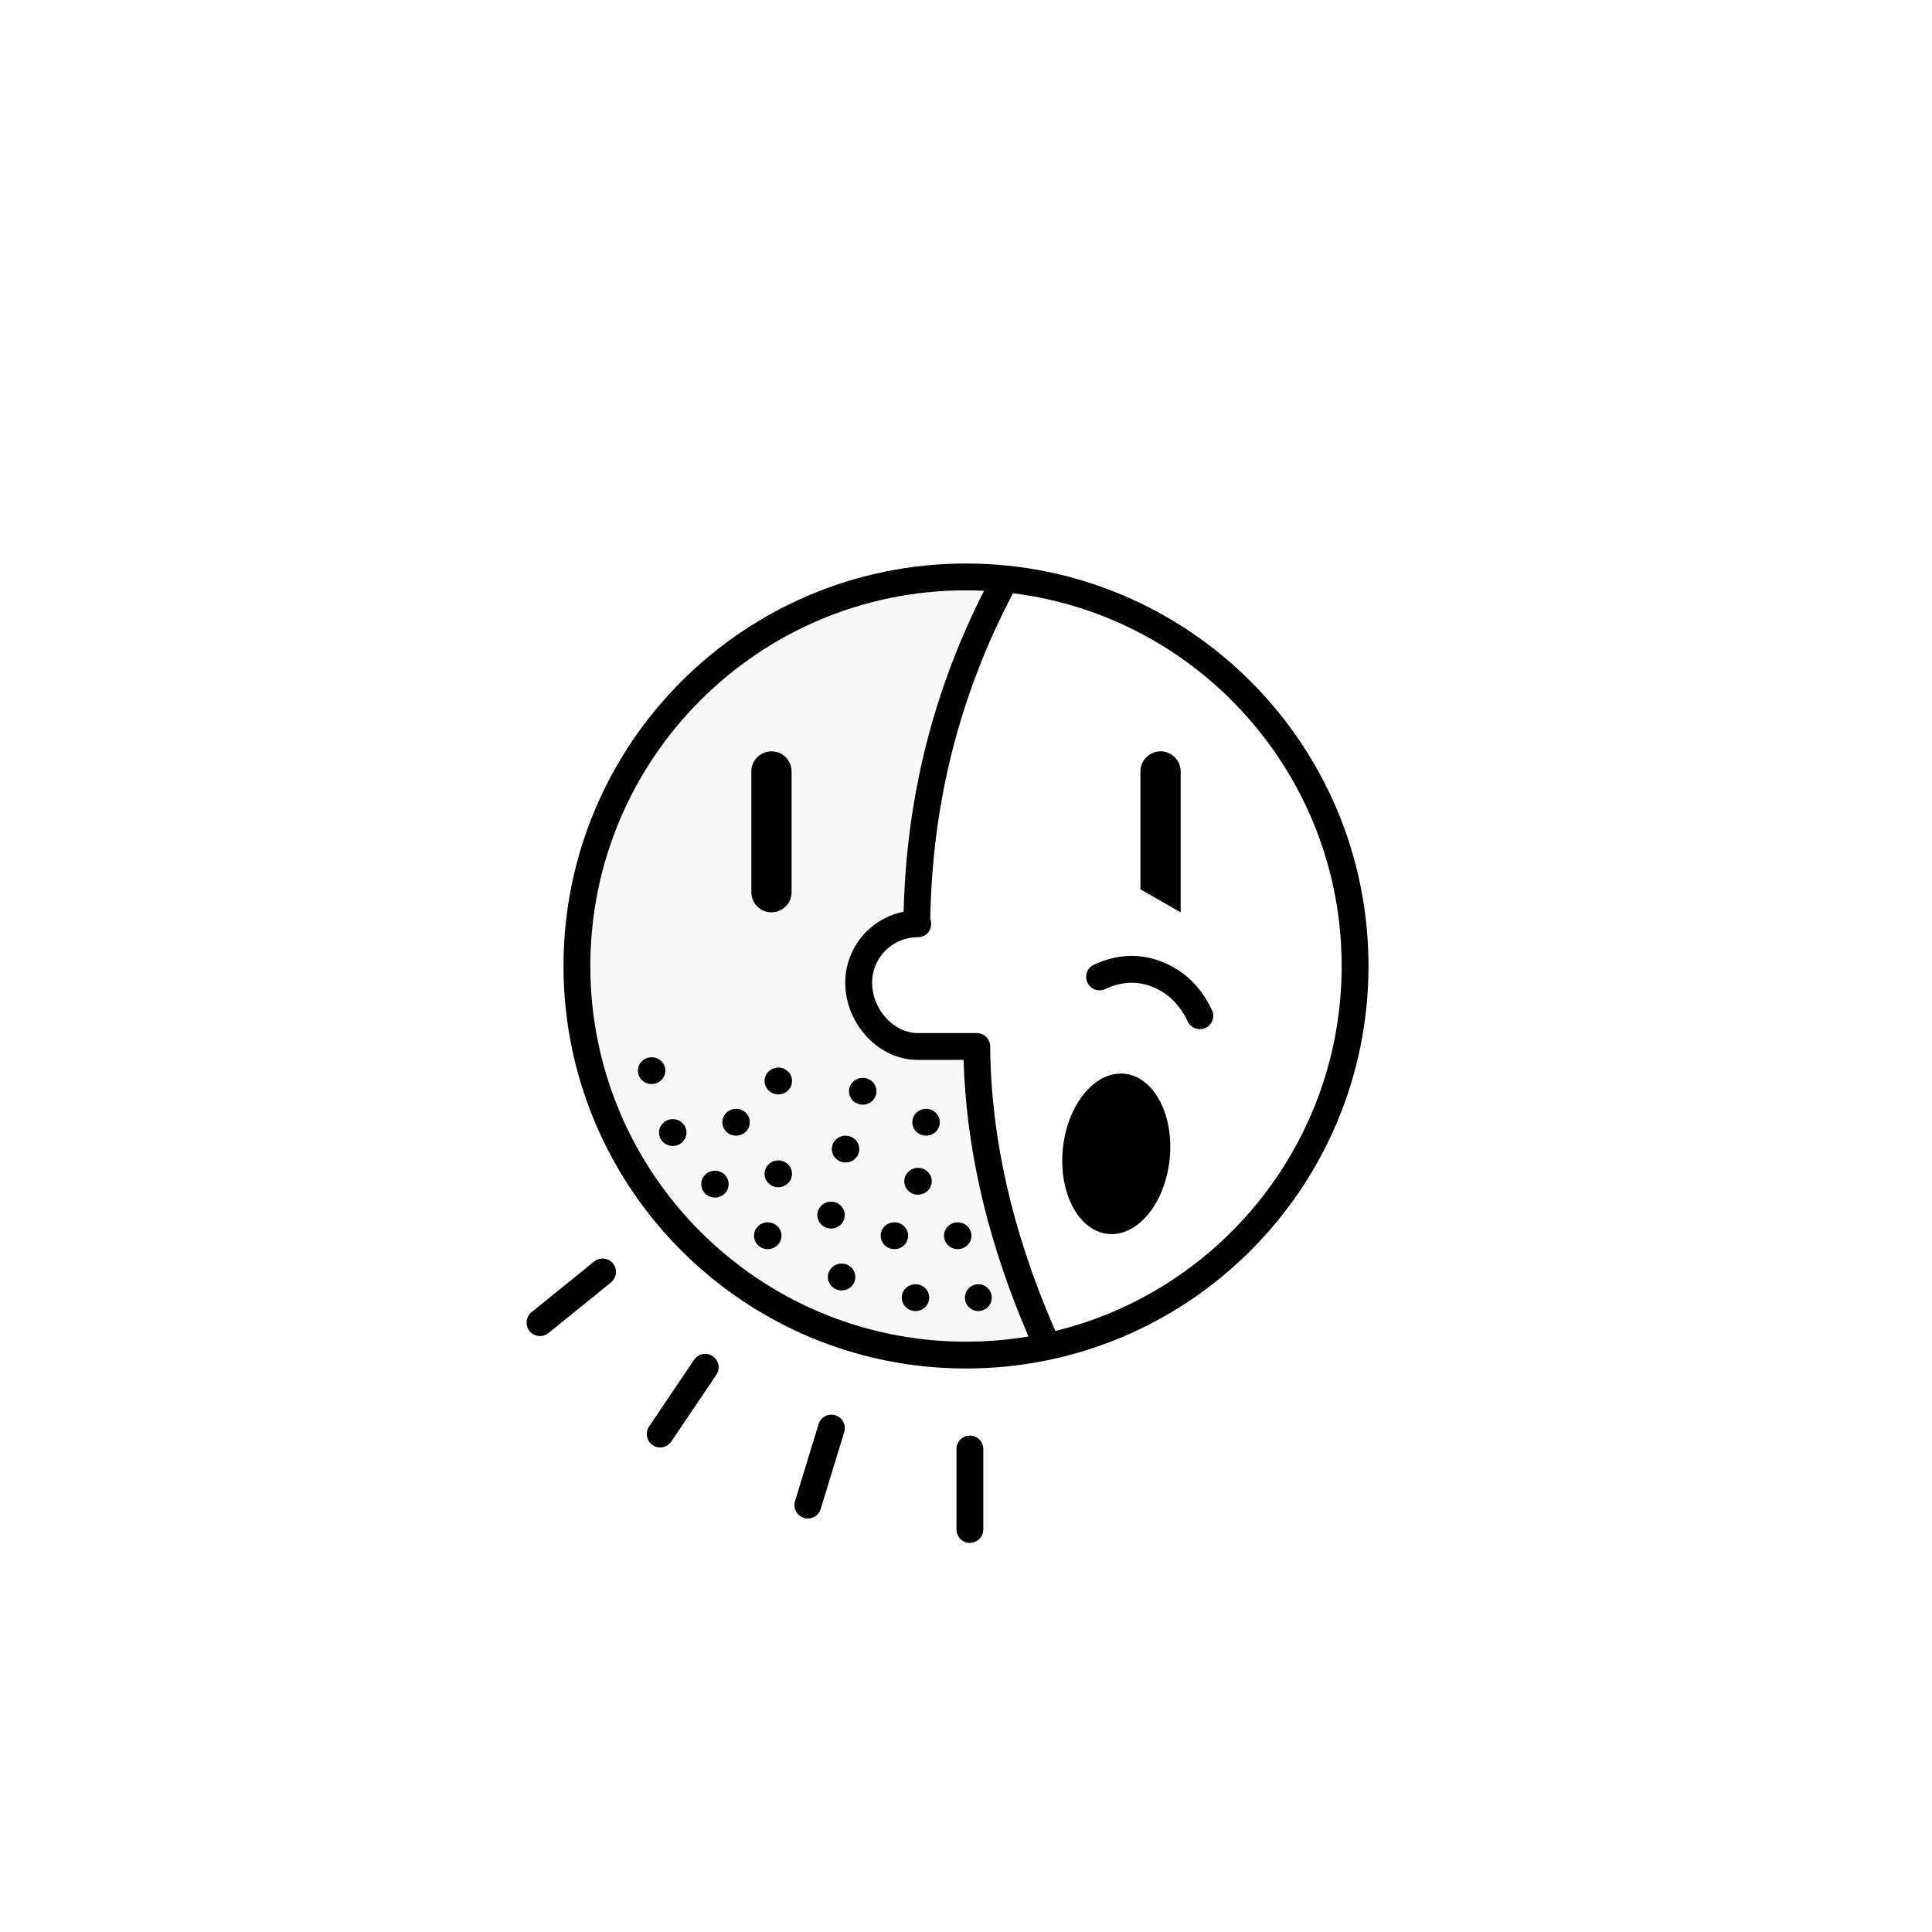
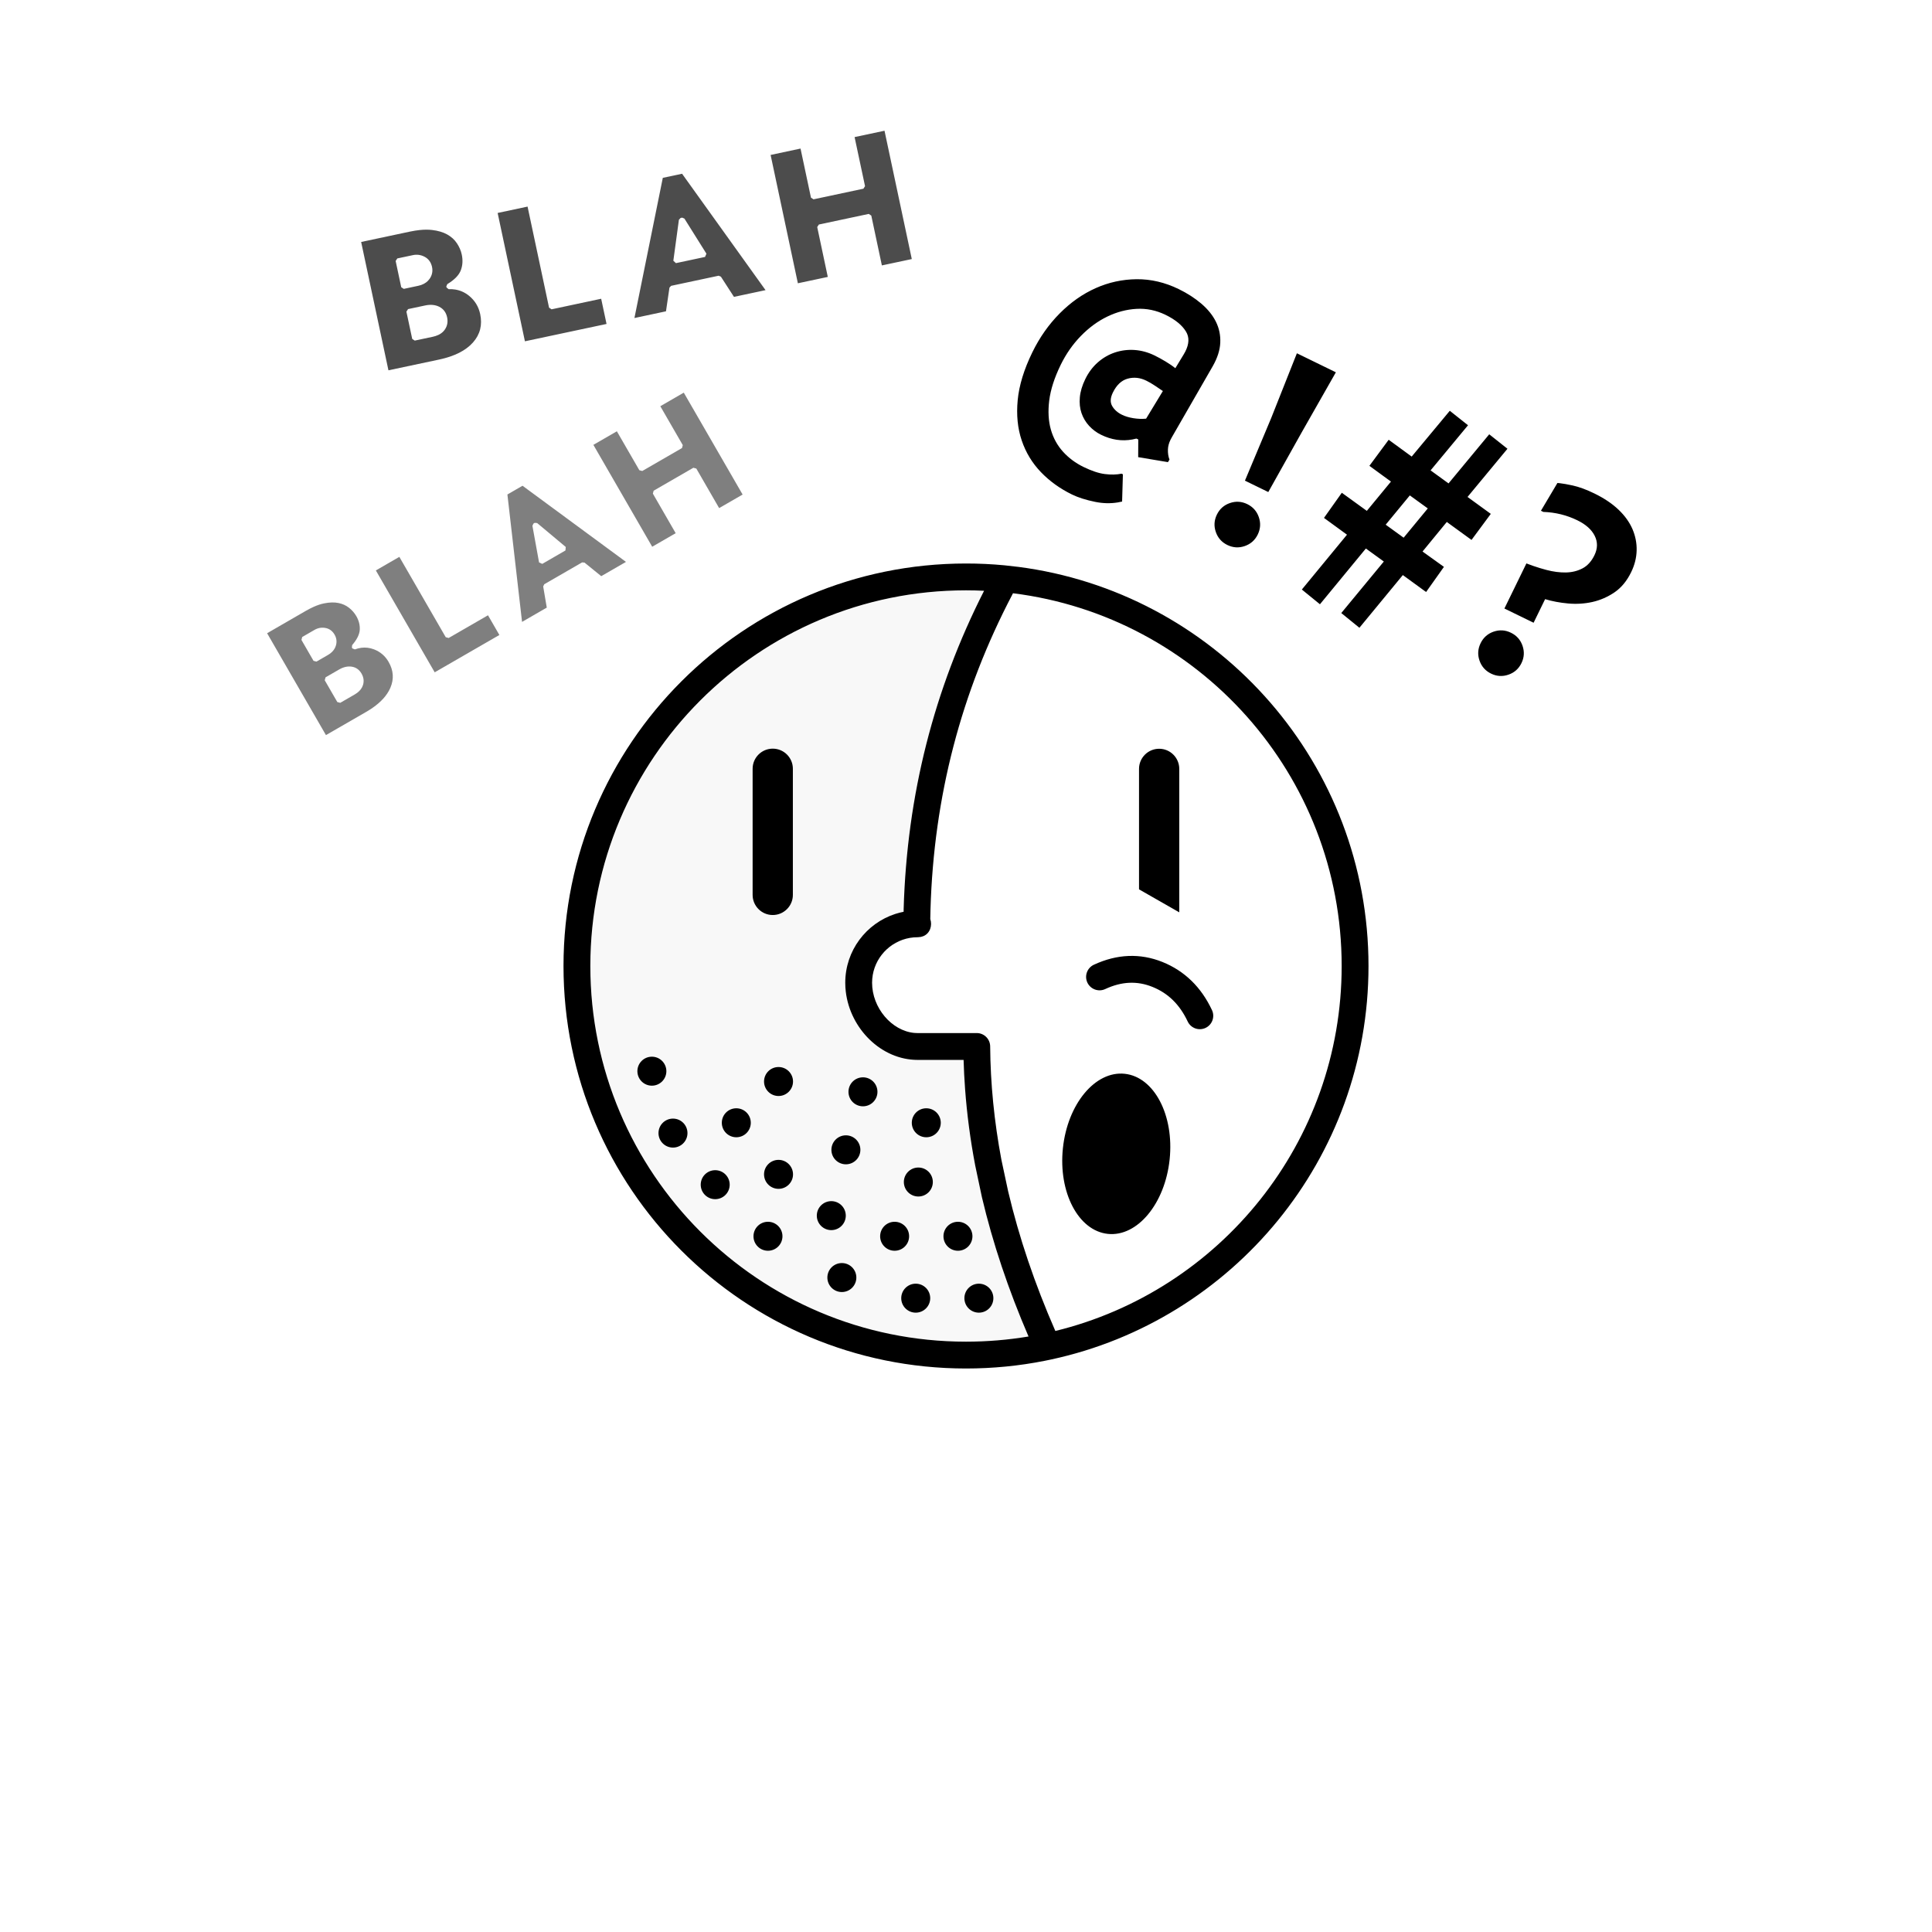
- <svg xmlns="http://www.w3.org/2000/svg" id="avatar" width="72px" height="72px" viewBox="0 0 72 72" version="1.1">
+ <svg xmlns="http://www.w3.org/2000/svg" id="avatar" width="90px" height="90px" viewBox="0 0 90 90" version="1.1">
  <g id="avatar.words" stroke="none" stroke-width="1" fill="none" fill-rule="evenodd">
-     <path d="M36,21 C44.284,21 51,27.716 51,36 C51,44.284 44.284,51 36,51 C27.716,51 21,44.284 21,36 C21,27.716 27.716,21 36,21 Z M36,22 C28.268,22 22,28.268 22,36 C22,43.732 28.268,50 36,50 C36.794,50 37.572,49.934 38.329,49.807 C36.898,46.483 36.099,43.235 35.933,40.065 L35.909,39.499 L34.2,39.5 C32.782,39.5 31.591,38.236 31.505,36.792 L31.5,36.624 C31.5,35.364 32.366,34.306 33.535,34.01 L33.675,33.979 L33.678,33.855 C33.803,29.62 34.805,25.693 36.673,22.016 C36.451,22.005 36.226,22 36,22 Z M37.752,22.109 L37.95,21.739 C35.904,25.488 34.81,29.502 34.678,33.863 L34.669,34.248 L34.675,34.262 C34.758,34.525 34.637,34.857 34.309,34.918 L34.187,34.928 L34.053,34.934 C33.231,35.004 32.576,35.658 32.506,36.478 L32.5,36.624 C32.5,37.557 33.226,38.41 34.066,38.493 L34.2,38.5 L36.401,38.5 C36.675,38.5 36.899,38.721 36.901,38.996 C36.927,42.379 37.715,45.866 39.268,49.461 L39.33,49.601 C45.454,48.107 50,42.584 50,36 C50,28.861 44.657,22.971 37.752,22.109 Z M34.118,47.859 C34.401,47.859 34.63,48.083 34.63,48.359 C34.63,48.635 34.401,48.859 34.118,48.859 C33.836,48.859 33.607,48.635 33.607,48.359 C33.607,48.083 33.836,47.859 34.118,47.859 Z M36.46,47.859 C36.736,47.859 36.96,48.083 36.96,48.359 C36.96,48.635 36.736,48.859 36.46,48.859 C36.184,48.859 35.96,48.635 35.96,48.359 C35.96,48.083 36.184,47.859 36.46,47.859 Z M31.365,47.09 C31.647,47.09 31.876,47.314 31.876,47.59 C31.876,47.866 31.647,48.09 31.365,48.09 C31.082,48.09 30.853,47.866 30.853,47.59 C30.853,47.314 31.082,47.09 31.365,47.09 Z M28.611,45.552 C28.894,45.552 29.123,45.776 29.123,46.052 C29.123,46.328 28.894,46.552 28.611,46.552 C28.329,46.552 28.1,46.328 28.1,46.052 C28.1,45.776 28.329,45.552 28.611,45.552 Z M35.691,45.552 C35.974,45.552 36.203,45.776 36.203,46.052 C36.203,46.328 35.974,46.552 35.691,46.552 C35.409,46.552 35.18,46.328 35.18,46.052 C35.18,45.776 35.409,45.552 35.691,45.552 Z M33.331,45.552 C33.614,45.552 33.843,45.776 33.843,46.052 C33.843,46.328 33.614,46.552 33.331,46.552 C33.049,46.552 32.82,46.328 32.82,46.052 C32.82,45.776 33.049,45.552 33.331,45.552 Z M41.782,40.009 L41.914,40.016 C43.012,40.132 43.762,41.561 43.589,43.209 C43.416,44.857 42.385,46.099 41.286,45.984 C40.188,45.868 39.438,44.439 39.611,42.791 C39.784,41.143 40.815,39.901 41.914,40.016 Z M30.971,44.783 C31.254,44.783 31.483,45.007 31.483,45.283 C31.483,45.559 31.254,45.783 30.971,45.783 C30.689,45.783 30.46,45.559 30.46,45.283 C30.46,45.007 30.689,44.783 30.971,44.783 Z M26.645,43.63 C26.927,43.63 27.156,43.853 27.156,44.13 C27.156,44.406 26.927,44.63 26.645,44.63 C26.362,44.63 26.133,44.406 26.133,44.13 C26.133,43.853 26.362,43.63 26.645,43.63 Z M34.211,43.523 C34.494,43.523 34.723,43.746 34.723,44.023 C34.723,44.299 34.494,44.523 34.211,44.523 C33.929,44.523 33.7,44.299 33.7,44.023 C33.7,43.746 33.929,43.523 34.211,43.523 Z M29.005,43.245 C29.287,43.245 29.516,43.469 29.516,43.745 C29.516,44.021 29.287,44.245 29.005,44.245 C28.722,44.245 28.493,44.021 28.493,43.745 C28.493,43.469 28.722,43.245 29.005,43.245 Z M31.511,42.323 C31.794,42.323 32.023,42.546 32.023,42.823 C32.023,43.099 31.794,43.323 31.511,43.323 C31.229,43.323 31,43.099 31,42.823 C31,42.546 31.229,42.323 31.511,42.323 Z M27.431,41.323 C27.714,41.323 27.943,41.546 27.943,41.823 C27.943,42.099 27.714,42.323 27.431,42.323 C27.149,42.323 26.92,42.099 26.92,41.823 C26.92,41.546 27.149,41.323 27.431,41.323 Z M34.511,41.323 C34.794,41.323 35.023,41.546 35.023,41.823 C35.023,42.099 34.794,42.323 34.511,42.323 C34.229,42.323 34,42.099 34,41.823 C34,41.546 34.229,41.323 34.511,41.323 Z M32.151,40.169 C32.434,40.169 32.663,40.393 32.663,40.669 C32.663,40.945 32.434,41.169 32.151,41.169 C31.869,41.169 31.64,40.945 31.64,40.669 C31.64,40.393 31.869,40.169 32.151,40.169 Z M29.005,39.785 C29.287,39.785 29.516,40.008 29.516,40.285 C29.516,40.561 29.287,40.785 29.005,40.785 C28.722,40.785 28.493,40.561 28.493,40.285 C28.493,40.008 28.722,39.785 29.005,39.785 Z M24.285,39.4 C24.567,39.4 24.796,39.624 24.796,39.9 C24.796,40.176 24.567,40.4 24.285,40.4 C24.002,40.4 23.773,40.176 23.773,39.9 C23.773,39.624 24.002,39.4 24.285,39.4 Z M40.765,35.953 C41.627,35.552 42.49,35.516 43.323,35.851 C44.145,36.182 44.764,36.786 45.167,37.642 C45.284,37.892 45.177,38.19 44.927,38.307 C44.677,38.425 44.379,38.318 44.262,38.068 C43.964,37.435 43.532,37.013 42.95,36.779 C42.379,36.549 41.803,36.574 41.187,36.86 C40.936,36.976 40.639,36.867 40.523,36.617 C40.406,36.367 40.515,36.069 40.765,35.953 Z M43.25,28 C43.664,28 44,28.336 44,28.75 L44,34 L42.5,33.143 L42.5,28.75 C42.5,28.336 42.836,28 43.25,28 Z M28.75,28 C29.164,28 29.5,28.336 29.5,28.75 L29.5,33.25 C29.5,33.664 29.164,34 28.75,34 C28.336,34 28,33.664 28,33.25 L28,28.75 C28,28.336 28.336,28 28.75,28 Z M36.145,53.5 C36.421,53.5 36.645,53.724 36.645,54 L36.645,57 C36.645,57.276 36.421,57.5 36.145,57.5 C35.869,57.5 35.645,57.276 35.645,57 L35.645,54 C35.645,53.724 35.869,53.5 36.145,53.5 Z M31.13,52.743 C31.394,52.824 31.542,53.104 31.462,53.368 L30.584,56.237 C30.504,56.501 30.224,56.649 29.96,56.568 C29.696,56.488 29.547,56.208 29.628,55.944 L30.505,53.075 C30.586,52.811 30.866,52.663 31.13,52.743 Z M26.561,50.54 C26.789,50.695 26.85,51.006 26.695,51.235 L25.018,53.722 C24.863,53.951 24.553,54.011 24.324,53.857 C24.095,53.702 24.034,53.391 24.189,53.162 L25.866,50.675 C26.021,50.446 26.332,50.386 26.561,50.54 Z M22.845,47.088 C23.018,47.302 22.985,47.617 22.771,47.791 L20.439,49.679 C20.225,49.853 19.91,49.82 19.736,49.605 C19.562,49.39 19.595,49.075 19.81,48.902 L22.141,47.014 C22.356,46.84 22.671,46.873 22.845,47.088 Z M25.071,41.707 C25.354,41.707 25.583,41.931 25.583,42.207 C25.583,42.483 25.354,42.707 25.071,42.707 C24.789,42.707 24.56,42.483 24.56,42.207 C24.56,41.931 24.789,41.707 25.071,41.707 Z" id="Oval-3" fill="#000000" />
-     <path d="M36,22 C28.268,22 22,28.268 22,36 C22,43.732 28.268,50 36,50 C36.794,50 37.572,49.934 38.329,49.807 C36.898,46.483 36.099,43.235 35.933,40.065 L35.909,39.499 L34.2,39.5 C32.782,39.5 31.591,38.236 31.505,36.792 L31.5,36.624 C31.5,35.364 32.366,34.306 33.535,34.01 L33.675,33.979 L33.678,33.855 C33.803,29.62 34.805,25.693 36.673,22.016 C36.451,22.005 36.226,22 36,22 Z" id="Path" fill="#000000" fill-rule="nonzero" opacity="0.03" />
+     <path d="M45,26.25 C45.603,26.25 46.2,26.278 46.788,26.334 L47.459,26.41 L47.836,26.463 C56.846,27.83 63.75,35.609 63.75,45 C63.75,53.991 57.421,61.505 48.975,63.328 L48.655,63.394 C47.473,63.628 46.251,63.75 45,63.75 C34.645,63.75 26.25,55.355 26.25,45 C26.25,34.645 34.645,26.25 45,26.25 Z M45,27.5 C35.335,27.5 27.5,35.335 27.5,45 C27.5,54.665 35.335,62.5 45,62.5 C45.993,62.5 46.966,62.417 47.913,62.259 C46.969,60.068 46.245,57.904 45.741,55.768 L45.43,54.298 C45.201,53.098 45.044,51.908 44.957,50.726 L44.914,50.038 L44.888,49.374 L42.75,49.375 C41.045,49.375 39.604,47.914 39.4,46.197 L39.381,45.99 L39.375,45.78 C39.375,44.28 40.356,43.009 41.713,42.572 L41.919,42.513 L42.094,42.474 L42.096,42.335 C42.251,37.036 43.504,32.122 45.842,27.521 C45.564,27.507 45.283,27.5 45,27.5 Z M47.19,27.636 L47.159,27.695 C44.776,32.24 43.502,37.096 43.346,42.352 L43.336,42.811 C43.437,43.114 43.329,43.479 43.012,43.61 L42.898,43.645 L42.769,43.659 L42.567,43.667 C41.6,43.75 40.818,44.479 40.656,45.419 L40.633,45.597 L40.625,45.78 C40.625,46.947 41.532,48.013 42.583,48.117 L42.75,48.125 L45.501,48.124 C45.844,48.124 46.123,48.401 46.126,48.745 C46.139,50.483 46.314,52.243 46.649,54.026 L46.964,55.499 C47.467,57.634 48.2,59.802 49.162,62.002 C56.819,60.133 62.5,53.23 62.5,45 C62.5,36.077 55.821,28.713 47.19,27.636 Z M42.658,59.799 C43.031,59.799 43.333,60.101 43.333,60.474 C43.333,60.847 43.031,61.149 42.658,61.149 C42.286,61.149 41.983,60.847 41.983,60.474 C41.983,60.101 42.286,59.799 42.658,59.799 Z M45.6,59.799 C45.973,59.799 46.275,60.101 46.275,60.474 C46.275,60.847 45.973,61.149 45.6,61.149 C45.227,61.149 44.925,60.847 44.925,60.474 C44.925,60.101 45.227,59.799 45.6,59.799 Z M39.217,58.838 C39.589,58.838 39.892,59.14 39.892,59.513 C39.892,59.886 39.589,60.188 39.217,60.188 C38.844,60.188 38.542,59.886 38.542,59.513 C38.542,59.14 38.844,58.838 39.217,58.838 Z M35.775,56.915 C36.148,56.915 36.45,57.217 36.45,57.59 C36.45,57.963 36.148,58.265 35.775,58.265 C35.402,58.265 35.1,57.963 35.1,57.59 C35.1,57.217 35.402,56.915 35.775,56.915 Z M44.625,56.915 C44.998,56.915 45.3,57.217 45.3,57.59 C45.3,57.963 44.998,58.265 44.625,58.265 C44.252,58.265 43.95,57.963 43.95,57.59 C43.95,57.217 44.252,56.915 44.625,56.915 Z M41.675,56.915 C42.048,56.915 42.35,57.217 42.35,57.59 C42.35,57.963 42.048,58.265 41.675,58.265 C41.302,58.265 41,57.963 41,57.59 C41,57.217 41.302,56.915 41.675,56.915 Z M52.25,50.012 L52.392,50.021 C53.765,50.165 54.703,51.952 54.486,54.011 C54.27,56.071 52.981,57.624 51.608,57.479 C50.235,57.335 49.297,55.548 49.514,53.489 C49.73,51.429 51.019,49.876 52.392,50.021 Z M38.725,55.954 C39.098,55.954 39.4,56.256 39.4,56.629 C39.4,57.002 39.098,57.304 38.725,57.304 C38.352,57.304 38.05,57.002 38.05,56.629 C38.05,56.256 38.352,55.954 38.725,55.954 Z M33.317,54.512 C33.689,54.512 33.992,54.814 33.992,55.187 C33.992,55.56 33.689,55.862 33.317,55.862 C32.944,55.862 32.642,55.56 32.642,55.187 C32.642,54.814 32.944,54.512 33.317,54.512 Z M42.78,54.388 C43.153,54.388 43.455,54.69 43.455,55.063 C43.455,55.436 43.153,55.738 42.78,55.738 C42.407,55.738 42.105,55.436 42.105,55.063 C42.105,54.69 42.407,54.388 42.78,54.388 Z M36.267,54.031 C36.639,54.031 36.942,54.334 36.942,54.706 C36.942,55.079 36.639,55.381 36.267,55.381 C35.894,55.381 35.592,55.079 35.592,54.706 C35.592,54.334 35.894,54.031 36.267,54.031 Z M39.405,52.888 C39.778,52.888 40.08,53.19 40.08,53.563 C40.08,53.936 39.778,54.238 39.405,54.238 C39.032,54.238 38.73,53.936 38.73,53.563 C38.73,53.19 39.032,52.888 39.405,52.888 Z M31.35,52.109 C31.723,52.109 32.025,52.411 32.025,52.784 C32.025,53.157 31.723,53.459 31.35,53.459 C30.977,53.459 30.675,53.157 30.675,52.784 C30.675,52.411 30.977,52.109 31.35,52.109 Z M34.3,51.628 C34.673,51.628 34.975,51.93 34.975,52.303 C34.975,52.676 34.673,52.978 34.3,52.978 C33.927,52.978 33.625,52.676 33.625,52.303 C33.625,51.93 33.927,51.628 34.3,51.628 Z M43.15,51.628 C43.523,51.628 43.825,51.93 43.825,52.303 C43.825,52.676 43.523,52.978 43.15,52.978 C42.777,52.978 42.475,52.676 42.475,52.303 C42.475,51.93 42.777,51.628 43.15,51.628 Z M40.2,50.186 C40.573,50.186 40.875,50.488 40.875,50.861 C40.875,51.234 40.573,51.536 40.2,51.536 C39.827,51.536 39.525,51.234 39.525,50.861 C39.525,50.488 39.827,50.186 40.2,50.186 Z M36.267,49.706 C36.639,49.706 36.942,50.008 36.942,50.381 C36.942,50.753 36.639,51.056 36.267,51.056 C35.894,51.056 35.592,50.753 35.592,50.381 C35.592,50.008 35.894,49.706 36.267,49.706 Z M30.367,49.225 C30.739,49.225 31.042,49.527 31.042,49.9 C31.042,50.273 30.739,50.575 30.367,50.575 C29.994,50.575 29.692,50.273 29.692,49.9 C29.692,49.527 29.994,49.225 30.367,49.225 Z M54.154,44.814 C55.181,45.228 55.955,45.983 56.458,47.053 C56.605,47.365 56.471,47.737 56.159,47.884 C55.846,48.031 55.474,47.897 55.327,47.585 C54.955,46.794 54.415,46.267 53.687,45.974 C52.974,45.686 52.253,45.717 51.484,46.075 C51.171,46.22 50.799,46.084 50.653,45.771 C50.508,45.458 50.644,45.087 50.957,44.941 C52.033,44.441 53.113,44.395 54.154,44.814 Z M35.998,34.875 C36.515,34.875 36.935,35.295 36.935,35.812 L36.935,41.688 C36.935,42.205 36.515,42.625 35.998,42.625 C35.48,42.625 35.06,42.205 35.06,41.688 L35.06,35.812 C35.06,35.295 35.48,34.875 35.998,34.875 Z M53.998,34.88 C54.515,34.88 54.935,35.3 54.935,35.818 L54.935,42.5 L53.06,41.429 L53.06,35.818 C53.06,35.3 53.48,34.88 53.998,34.88 Z" id="Shape" fill="#000000" fill-rule="nonzero" />
+     <path d="M15.1,28.107 C15.351,28.057 15.573,28.051 15.765,28.09 C15.956,28.128 16.12,28.203 16.259,28.313 C16.401,28.425 16.513,28.554 16.597,28.699 C16.719,28.909 16.772,29.123 16.759,29.34 C16.746,29.553 16.629,29.791 16.404,30.052 L16.404,30.052 L16.393,30.167 L16.415,30.206 L16.532,30.252 L16.672,30.208 L16.825,30.177 C17.028,30.15 17.229,30.175 17.428,30.252 C17.72,30.366 17.943,30.558 18.101,30.831 C18.333,31.233 18.36,31.633 18.184,32.042 L18.184,32.042 L18.117,32.179 L18.035,32.313 C17.828,32.622 17.502,32.906 17.056,33.164 L17.056,33.164 L15.184,34.244 L12.443,29.498 L14.245,28.457 L14.436,28.353 L14.613,28.268 C14.786,28.191 14.949,28.137 15.1,28.107 Z M16.385,31.056 C16.195,31.027 15.999,31.072 15.798,31.188 L15.798,31.188 L15.165,31.553 L15.128,31.69 L15.713,32.703 L15.85,32.74 L16.522,32.352 L16.635,32.278 C16.774,32.174 16.867,32.051 16.91,31.908 C16.965,31.729 16.941,31.549 16.841,31.377 C16.736,31.195 16.582,31.086 16.385,31.056 Z M18.603,25.941 L20.764,29.683 L20.9,29.72 L22.733,28.662 L23.263,29.58 L20.25,31.319 L17.509,26.573 L18.603,25.941 Z M15.158,29.253 C14.98,29.221 14.811,29.251 14.654,29.341 L14.654,29.341 L14.079,29.673 L14.043,29.81 L14.605,30.784 L14.742,30.82 L15.278,30.511 L15.384,30.441 C15.514,30.342 15.603,30.221 15.646,30.079 C15.7,29.9 15.681,29.727 15.588,29.567 C15.488,29.392 15.343,29.286 15.158,29.253 Z M24.341,22.628 L29.16,26.175 L28.008,26.84 L27.229,26.208 L27.116,26.199 L25.353,27.217 L25.304,27.32 L25.471,28.305 L24.319,28.97 L23.637,23.035 L24.341,22.628 Z M24.909,24.356 L24.851,24.389 L24.802,24.494 L25.111,26.199 L25.26,26.268 L26.341,25.643 L26.355,25.48 L25.023,24.366 L24.909,24.356 Z M31.853,18.291 L34.594,23.038 L33.5,23.669 L32.437,21.827 L32.3,21.79 L30.449,22.859 L30.413,22.995 L31.476,24.838 L30.382,25.469 L27.642,20.723 L28.736,20.091 L29.783,21.904 L29.919,21.941 L31.77,20.872 L31.807,20.736 L30.76,18.923 L31.853,18.291 Z" id="Combined-Shape" fill="#000000" fill-rule="nonzero" opacity="0.5" />
+     <path d="M19.945,10.7 L20.123,10.713 C20.408,10.746 20.645,10.817 20.836,10.924 C21.026,11.031 21.175,11.167 21.285,11.333 C21.397,11.502 21.473,11.677 21.511,11.86 C21.568,12.127 21.551,12.373 21.462,12.601 C21.374,12.824 21.167,13.037 20.837,13.236 L20.837,13.236 L20.791,13.343 L20.802,13.392 L20.899,13.471 L21.062,13.472 L21.207,13.488 C21.444,13.526 21.66,13.624 21.853,13.781 C22.124,14.004 22.295,14.286 22.369,14.63 C22.476,15.138 22.367,15.574 22.038,15.948 C21.704,16.328 21.177,16.596 20.455,16.75 L20.455,16.75 L18.095,17.25 L16.824,11.272 L19.096,10.789 L19.334,10.745 L19.551,10.716 C19.761,10.694 19.952,10.693 20.123,10.713 Z M24.576,9.624 L25.577,14.332 L25.695,14.409 L28.005,13.917 L28.255,15.091 L24.453,15.899 L23.182,9.921 L24.576,9.624 Z M20.463,14.291 C20.274,14.196 20.053,14.177 19.804,14.23 L19.804,14.23 L19.009,14.399 L18.932,14.517 L19.203,15.789 L19.321,15.866 L20.165,15.687 L20.285,15.655 C20.477,15.595 20.623,15.495 20.72,15.356 C20.838,15.187 20.874,14.993 20.828,14.779 C20.78,14.554 20.657,14.389 20.463,14.291 Z M31.774,8.094 L35.662,13.516 L34.191,13.829 L33.582,12.888 L33.477,12.844 L31.264,13.315 L31.186,13.398 L31.024,14.502 L29.554,14.815 L30.876,8.285 L31.774,8.094 Z M19.785,11.964 C19.61,11.871 19.424,11.844 19.229,11.886 L19.229,11.886 L18.508,12.039 L18.431,12.157 L18.691,13.38 L18.809,13.457 L19.482,13.314 L19.616,13.277 C19.786,13.218 19.919,13.122 20.013,12.989 C20.13,12.821 20.168,12.634 20.126,12.436 C20.08,12.221 19.965,12.061 19.785,11.964 Z M41.204,6.09 L42.475,12.068 L41.081,12.364 L40.588,10.042 L40.469,9.965 L38.146,10.459 L38.069,10.577 L38.562,12.9 L37.168,13.196 L35.898,7.218 L37.292,6.921 L37.778,9.208 L37.897,9.285 L40.22,8.791 L40.297,8.673 L39.81,6.386 L41.204,6.09 Z M31.778,10.138 L31.704,10.154 L31.626,10.238 L31.367,12.146 L31.487,12.258 L32.844,11.969 L32.908,11.818 L31.883,10.183 L31.778,10.138 Z" id="Combined-Shape" fill="#000000" fill-rule="nonzero" opacity="0.7" />
+     <path d="M69.578,29.425 C69.854,29.33 70.124,29.347 70.387,29.476 C70.651,29.604 70.83,29.807 70.925,30.082 C71.02,30.358 71.004,30.628 70.875,30.892 C70.746,31.155 70.544,31.335 70.268,31.429 C69.993,31.524 69.723,31.508 69.459,31.379 C69.196,31.25 69.016,31.048 68.921,30.772 C68.826,30.497 68.843,30.227 68.972,29.963 C69.1,29.7 69.303,29.52 69.578,29.425 Z M67.537,19.136 L68.386,19.81 L66.642,21.912 L67.478,22.519 L69.374,20.231 L70.223,20.905 L68.363,23.15 L69.447,23.938 L68.549,25.152 L67.397,24.315 L66.267,25.692 L67.264,26.407 L66.433,27.578 L65.349,26.789 L63.326,29.244 L62.482,28.558 L64.464,26.158 L63.627,25.552 L61.488,28.149 L60.645,27.463 L62.748,24.908 L61.676,24.126 L62.507,22.955 L63.672,23.798 L64.796,22.434 L63.792,21.7 L64.69,20.486 L65.762,21.269 L67.537,19.136 Z M72.551,22.499 L72.66,22.509 C72.816,22.527 73.016,22.562 73.259,22.615 C73.563,22.682 73.901,22.806 74.271,22.987 C74.725,23.208 75.099,23.459 75.395,23.741 C75.691,24.023 75.908,24.326 76.047,24.648 C76.185,24.971 76.25,25.303 76.241,25.645 C76.232,25.988 76.147,26.324 75.986,26.653 C75.786,27.065 75.525,27.379 75.206,27.596 C74.886,27.812 74.543,27.961 74.177,28.043 C73.811,28.124 73.435,28.147 73.049,28.112 C72.663,28.077 72.306,28.01 71.977,27.911 L71.977,27.911 L71.441,29.01 L70.081,28.347 L71.106,26.246 L71.416,26.36 C71.623,26.432 71.833,26.496 72.044,26.551 C72.36,26.634 72.66,26.673 72.943,26.668 C73.225,26.663 73.483,26.6 73.716,26.479 C73.948,26.358 74.135,26.153 74.275,25.865 C74.428,25.552 74.432,25.25 74.288,24.961 C74.144,24.671 73.874,24.43 73.478,24.237 C72.984,23.996 72.456,23.866 71.894,23.847 L71.894,23.847 L71.783,23.792 L72.551,22.499 Z M57.294,23.434 C57.57,23.339 57.84,23.356 58.103,23.484 C58.367,23.613 58.546,23.815 58.641,24.091 C58.736,24.367 58.719,24.636 58.591,24.9 C58.462,25.164 58.26,25.343 57.984,25.438 C57.708,25.533 57.439,25.516 57.175,25.388 C56.911,25.259 56.732,25.057 56.637,24.781 C56.542,24.505 56.559,24.236 56.687,23.972 C56.816,23.708 57.018,23.529 57.294,23.434 Z M65.675,23.078 L64.551,24.442 L65.387,25.048 L66.512,23.684 L65.675,23.078 Z M52.948,13.007 C53.614,13.001 54.269,13.154 54.911,13.468 C55.315,13.665 55.668,13.893 55.97,14.152 C56.271,14.411 56.497,14.692 56.645,14.994 C56.794,15.296 56.86,15.619 56.845,15.964 C56.83,16.308 56.714,16.672 56.496,17.056 L56.496,17.056 L54.592,20.364 L54.528,20.482 C54.452,20.638 54.412,20.788 54.407,20.932 C54.4,21.112 54.425,21.272 54.479,21.411 L54.479,21.411 L54.407,21.528 L53.021,21.296 L53.025,20.472 L52.938,20.43 L52.754,20.472 C52.265,20.563 51.778,20.491 51.295,20.255 C51.08,20.151 50.894,20.011 50.734,19.837 C50.574,19.662 50.457,19.464 50.381,19.244 C50.305,19.023 50.279,18.778 50.303,18.51 C50.327,18.241 50.411,17.958 50.556,17.661 C50.708,17.348 50.905,17.087 51.144,16.878 C51.384,16.668 51.65,16.515 51.942,16.418 C52.235,16.321 52.539,16.283 52.855,16.304 C53.17,16.326 53.481,16.411 53.786,16.56 C53.95,16.64 54.121,16.734 54.299,16.841 C54.476,16.947 54.627,17.051 54.751,17.153 L54.751,17.153 L55.138,16.516 L55.215,16.379 C55.398,16.02 55.409,15.709 55.247,15.444 C55.066,15.147 54.749,14.888 54.296,14.667 C53.859,14.454 53.407,14.361 52.94,14.388 C52.473,14.415 52.019,14.535 51.579,14.749 C51.138,14.962 50.729,15.263 50.351,15.65 C49.974,16.037 49.661,16.486 49.411,16.996 C49.118,17.598 48.94,18.151 48.877,18.656 C48.815,19.161 48.84,19.611 48.952,20.008 C49.065,20.405 49.254,20.749 49.519,21.042 C49.784,21.334 50.102,21.571 50.473,21.752 C50.852,21.937 51.183,22.047 51.466,22.083 C51.75,22.119 52.01,22.114 52.247,22.066 L52.247,22.066 L52.309,22.096 L52.272,23.364 L52.069,23.405 C51.728,23.461 51.377,23.452 51.018,23.379 C50.587,23.291 50.227,23.177 49.938,23.036 C49.378,22.763 48.895,22.415 48.489,21.993 C48.083,21.57 47.785,21.078 47.595,20.516 C47.405,19.955 47.343,19.33 47.408,18.643 C47.473,17.955 47.7,17.212 48.09,16.413 C48.427,15.721 48.852,15.117 49.363,14.602 C49.875,14.086 50.434,13.693 51.04,13.423 C51.646,13.152 52.282,13.014 52.948,13.007 Z M60.414,16.457 L62.23,17.343 L60.629,20.157 L59.082,22.921 L57.994,22.391 L59.214,19.482 L60.414,16.457 Z M53.397,17.732 C53.109,17.591 52.821,17.56 52.533,17.639 C52.244,17.718 52.014,17.934 51.841,18.288 C51.72,18.536 51.71,18.745 51.81,18.916 C51.91,19.087 52.063,19.223 52.269,19.323 C52.418,19.396 52.593,19.448 52.797,19.481 C53,19.514 53.198,19.521 53.39,19.503 L53.39,19.503 L54.171,18.216 L53.803,17.968 C53.664,17.875 53.529,17.796 53.397,17.732 Z" id="Combined-Shape" fill="#000000" fill-rule="nonzero" />
+     <path d="M45,27.5 C35.335,27.5 27.5,35.335 27.5,45 C27.5,54.665 35.335,62.5 45,62.5 C45.993,62.5 46.966,62.417 47.913,62.259 C46.969,60.068 46.245,57.904 45.741,55.768 L45.43,54.298 C45.201,53.098 45.044,51.908 44.957,50.726 L44.914,50.038 L44.888,49.374 L42.75,49.375 C41.045,49.375 39.604,47.914 39.4,46.197 L39.381,45.99 L39.375,45.78 C39.375,44.28 40.356,43.009 41.713,42.572 L41.919,42.513 L42.094,42.474 L42.096,42.335 C42.251,37.036 43.504,32.122 45.842,27.521 C45.564,27.507 45.283,27.5 45,27.5 Z" id="Path" fill="#000000" fill-rule="nonzero" opacity="0.03" />
  </g>
</svg>
